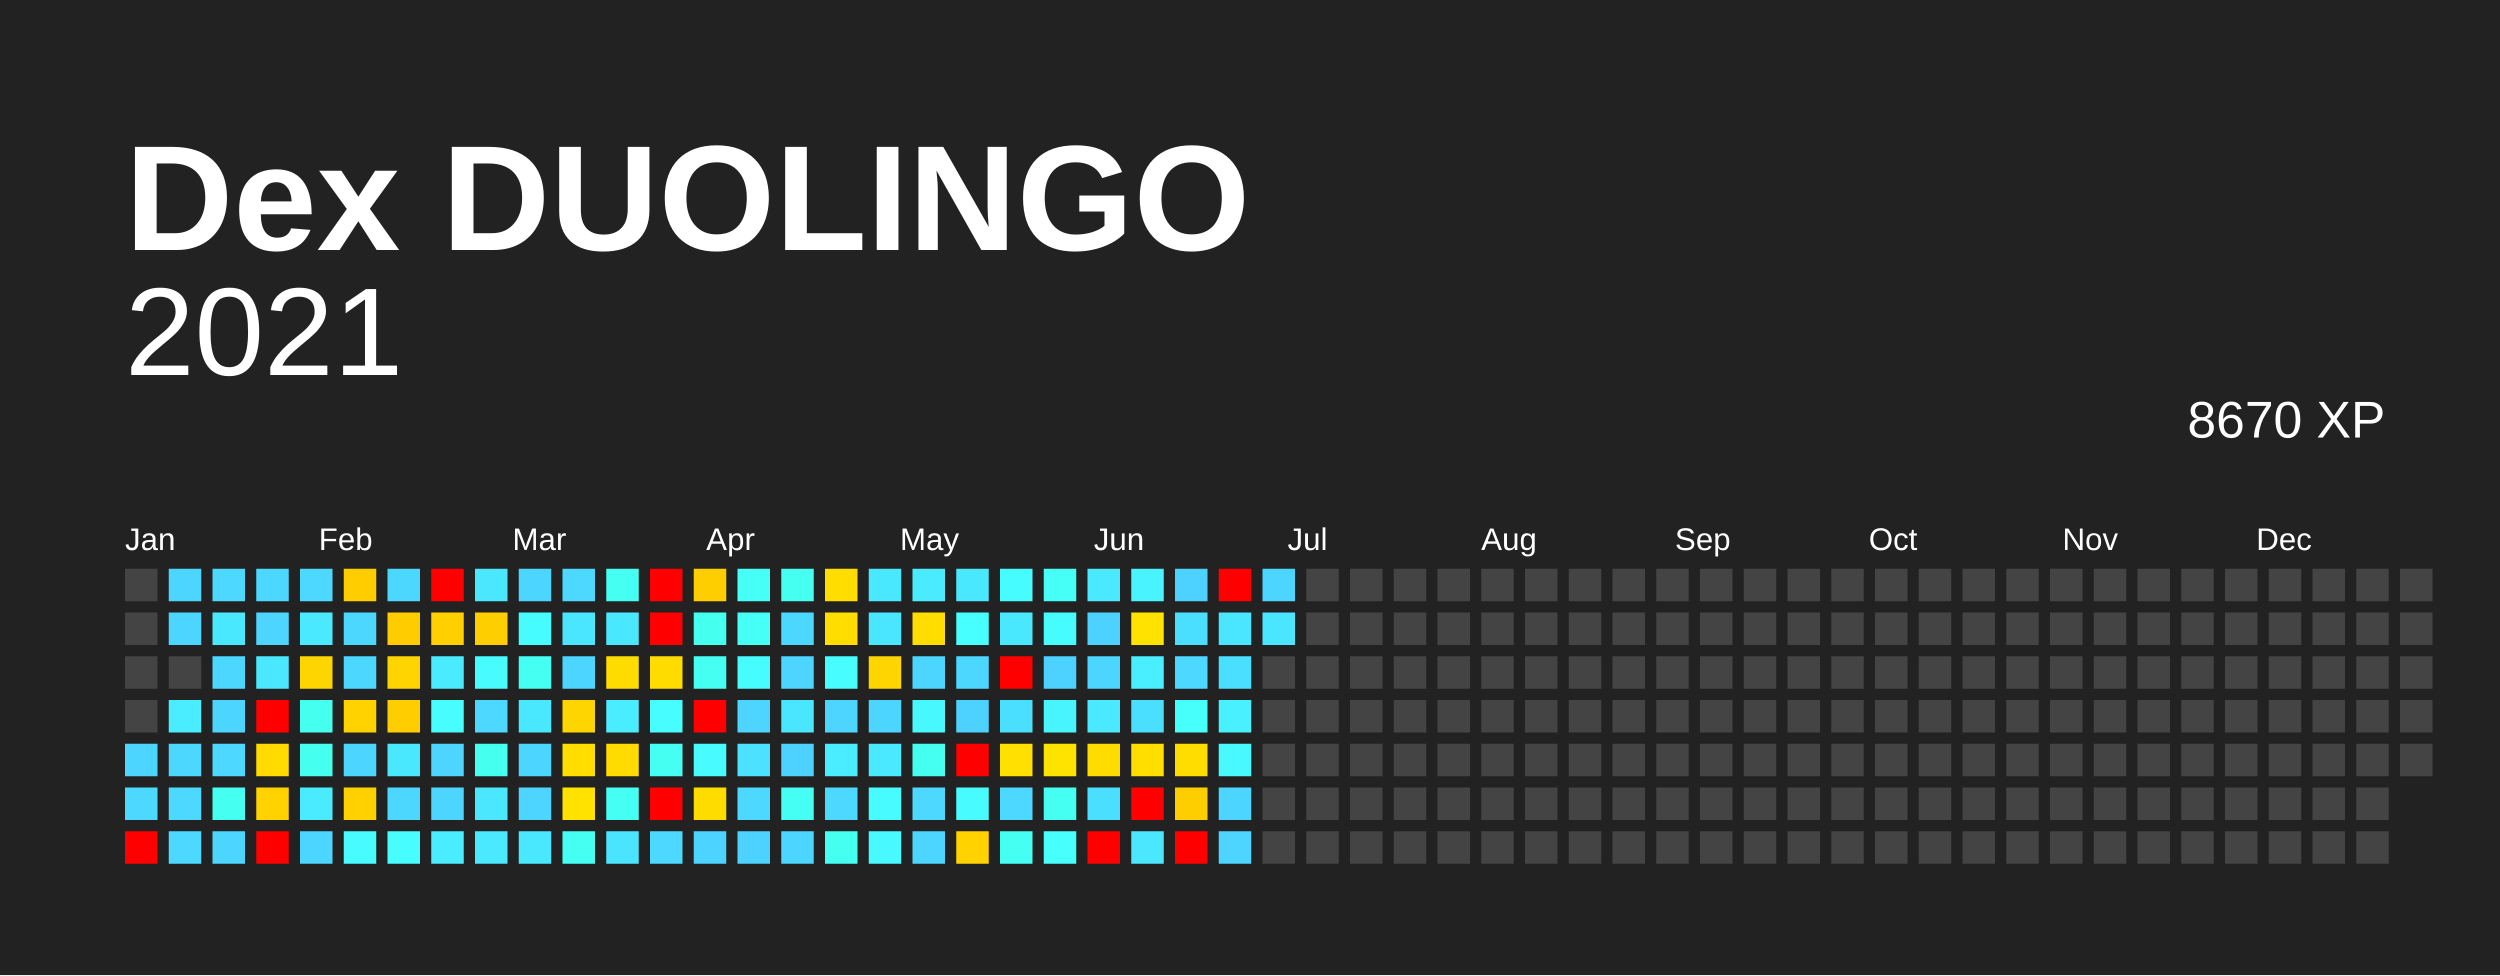
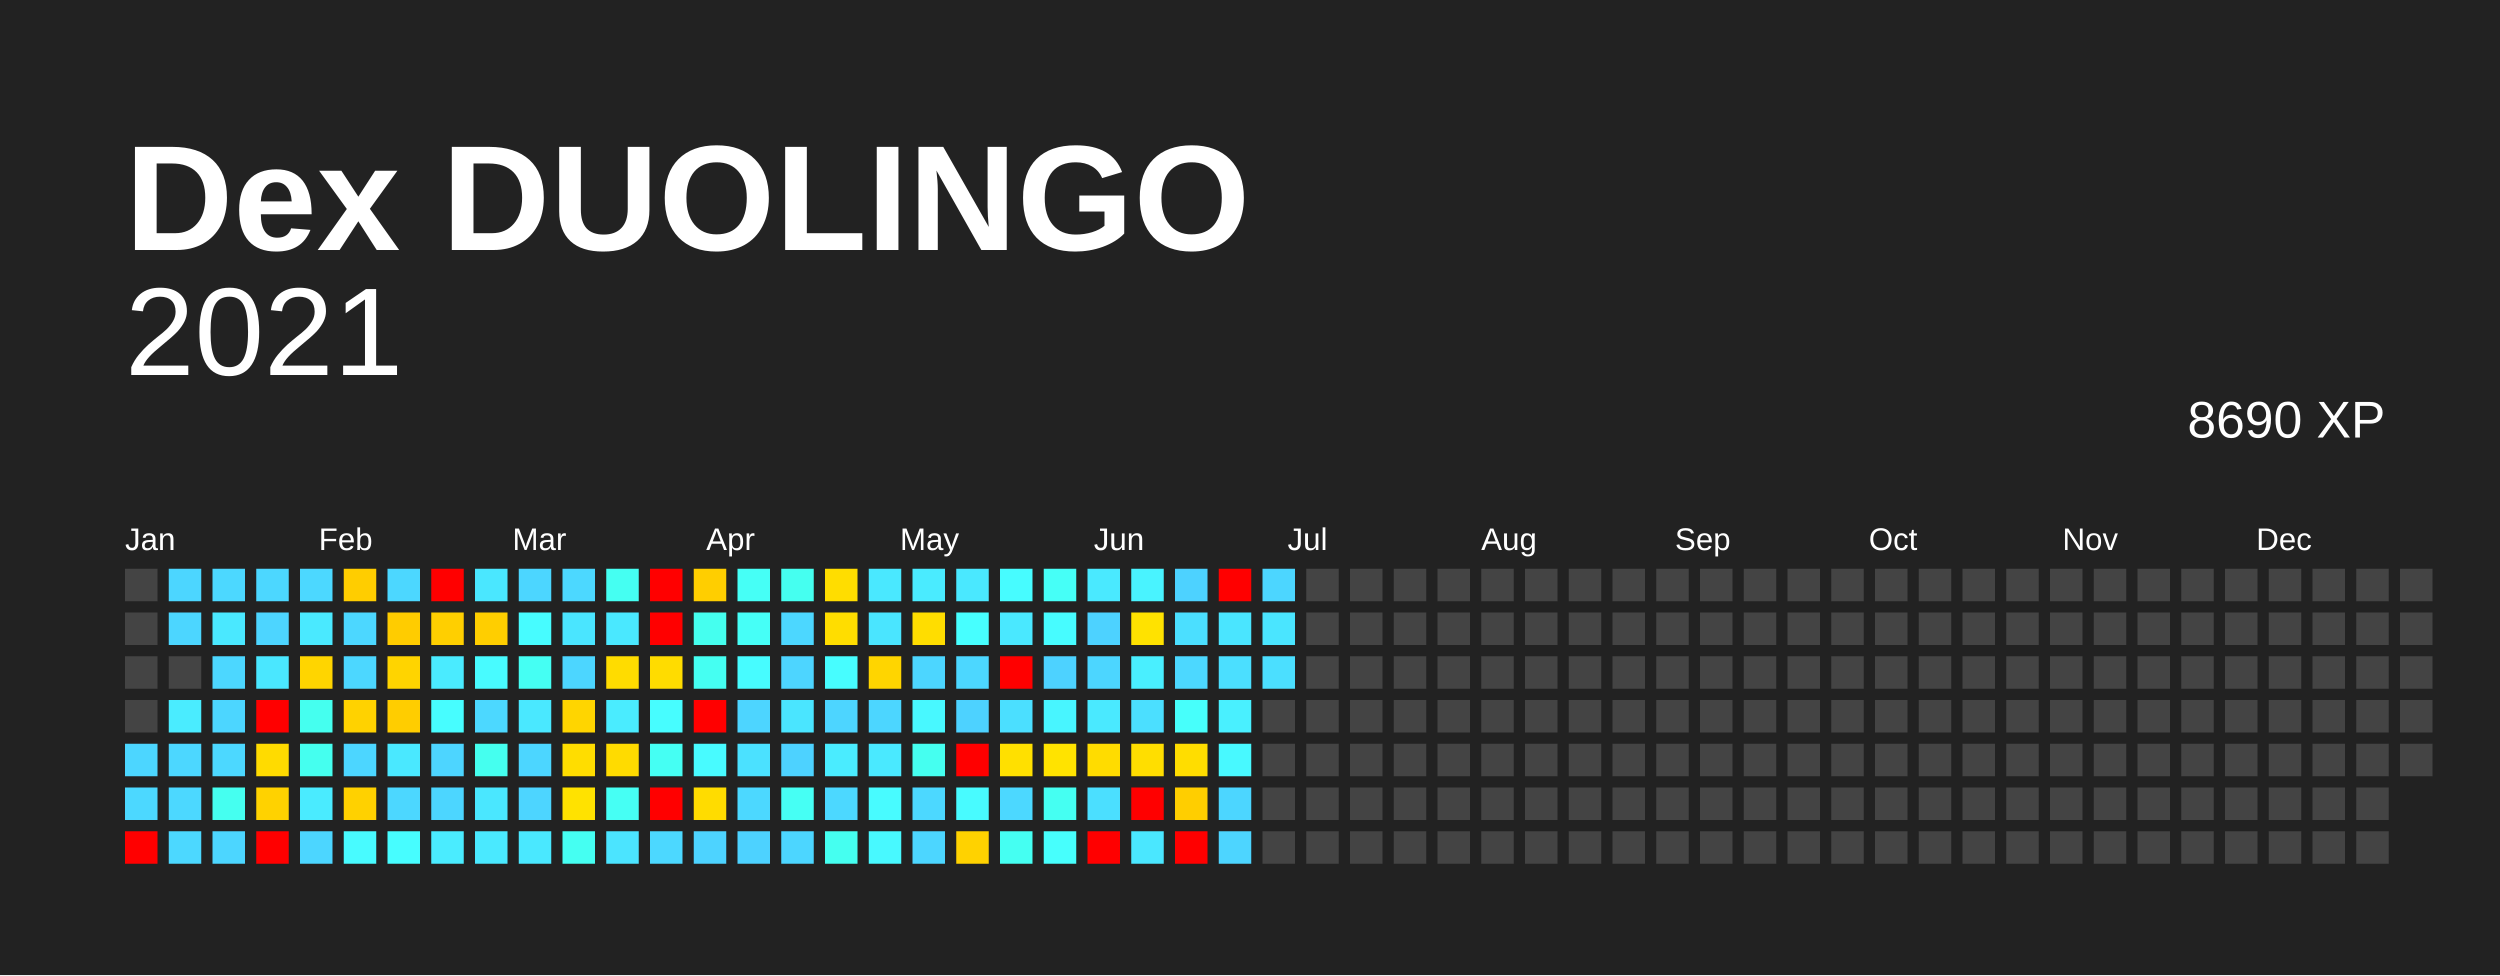
<svg xmlns="http://www.w3.org/2000/svg" baseProfile="full" height="78mm" version="1.1" viewBox="0,0,200,78" width="200mm">
  <defs />
  <rect fill="#222222" height="78" width="200" x="0" y="0" />
  <text fill="#FFFFFF" style="font-size:12px; font-family:Arial; font-weight:bold;" x="10" y="20">Dex DUOLINGO</text>
  <text alignment-baseline="hanging" fill="#FFFFFF" style="font-size:10.0px; font-family:Arial;" x="10" y="30">2021</text>
-   <text alignment-baseline="hanging" fill="#FFFFFF" style="font-size:4.125px; font-family:Arial;" x="175" y="35">8670 XP</text>
+   <text alignment-baseline="hanging" fill="#FFFFFF" style="font-size:4.125px; font-family:Arial;" x="175" y="35">8690 XP</text>
  <text fill="#FFFFFF" style="font-size:2.5px; font-family:Arial" x="10.0" y="44">Jan</text>
  <text fill="#FFFFFF" style="font-size:2.5px; font-family:Arial" x="25.5" y="44">Feb</text>
  <text fill="#FFFFFF" style="font-size:2.5px; font-family:Arial" x="41.0" y="44">Mar</text>
  <text fill="#FFFFFF" style="font-size:2.5px; font-family:Arial" x="56.5" y="44">Apr</text>
  <text fill="#FFFFFF" style="font-size:2.5px; font-family:Arial" x="72.0" y="44">May</text>
  <text fill="#FFFFFF" style="font-size:2.5px; font-family:Arial" x="87.5" y="44">Jun</text>
  <text fill="#FFFFFF" style="font-size:2.5px; font-family:Arial" x="103.0" y="44">Jul</text>
  <text fill="#FFFFFF" style="font-size:2.5px; font-family:Arial" x="118.5" y="44">Aug</text>
  <text fill="#FFFFFF" style="font-size:2.5px; font-family:Arial" x="134.0" y="44">Sep</text>
  <text fill="#FFFFFF" style="font-size:2.5px; font-family:Arial" x="149.5" y="44">Oct</text>
  <text fill="#FFFFFF" style="font-size:2.5px; font-family:Arial" x="165.0" y="44">Nov</text>
  <text fill="#FFFFFF" style="font-size:2.5px; font-family:Arial" x="180.5" y="44">Dec</text>
  <rect fill="#444444" height="2.6" width="2.6" x="10.0" y="45.5" />
  <rect fill="#444444" height="2.6" width="2.6" x="10.0" y="49.0" />
  <rect fill="#444444" height="2.6" width="2.6" x="10.0" y="52.5" />
  <rect fill="#444444" height="2.6" width="2.6" x="10.0" y="56.0" />
  <rect fill="#4cd6ff" height="2.6" width="2.6" x="10.0" y="59.5" />
  <rect fill="#4cd8ff" height="2.6" width="2.6" x="10.0" y="63.0" />
  <rect fill="red" height="2.6" width="2.6" x="10.0" y="66.5" />
  <rect fill="#4cd6ff" height="2.6" width="2.6" x="13.5" y="45.5" />
  <rect fill="#4cd6ff" height="2.6" width="2.6" x="13.5" y="49.0" />
  <rect fill="#444444" height="2.6" width="2.6" x="13.5" y="52.5" />
  <rect fill="#4aecff" height="2.6" width="2.6" x="13.5" y="56.0" />
  <rect fill="#4cd7ff" height="2.6" width="2.6" x="13.5" y="59.5" />
  <rect fill="#4cd8ff" height="2.6" width="2.6" x="13.5" y="63.0" />
  <rect fill="#4cd8ff" height="2.6" width="2.6" x="13.5" y="66.5" />
  <rect fill="#4cd8ff" height="2.6" width="2.6" x="17.0" y="45.5" />
  <rect fill="#4ae8ff" height="2.6" width="2.6" x="17.0" y="49.0" />
  <rect fill="#4cd7ff" height="2.6" width="2.6" x="17.0" y="52.5" />
  <rect fill="#4cd6ff" height="2.6" width="2.6" x="17.0" y="56.0" />
  <rect fill="#4cd8ff" height="2.6" width="2.6" x="17.0" y="59.5" />
  <rect fill="#45fff0" height="2.6" width="2.6" x="17.0" y="63.0" />
  <rect fill="#4cd6ff" height="2.6" width="2.6" x="17.0" y="66.5" />
  <rect fill="#4cd7ff" height="2.6" width="2.6" x="20.5" y="45.5" />
  <rect fill="#4dd5ff" height="2.6" width="2.6" x="20.5" y="49.0" />
  <rect fill="#4ae7ff" height="2.6" width="2.6" x="20.5" y="52.5" />
  <rect fill="red" height="2.6" width="2.6" x="20.5" y="56.0" />
  <rect fill="#ffdb00" height="2.6" width="2.6" x="20.5" y="59.5" />
  <rect fill="#ffd200" height="2.6" width="2.6" x="20.5" y="63.0" />
  <rect fill="red" height="2.6" width="2.6" x="20.5" y="66.5" />
  <rect fill="#4cd8ff" height="2.6" width="2.6" x="24.0" y="45.5" />
  <rect fill="#4ae9ff" height="2.6" width="2.6" x="24.0" y="49.0" />
  <rect fill="#ffd500" height="2.6" width="2.6" x="24.0" y="52.5" />
  <rect fill="#45ffef" height="2.6" width="2.6" x="24.0" y="56.0" />
  <rect fill="#45ffef" height="2.6" width="2.6" x="24.0" y="59.5" />
  <rect fill="#4aebff" height="2.6" width="2.6" x="24.0" y="63.0" />
  <rect fill="#4cd6ff" height="2.6" width="2.6" x="24.0" y="66.5" />
  <rect fill="#ffcd00" height="2.6" width="2.6" x="27.5" y="45.5" />
  <rect fill="#4cd7ff" height="2.6" width="2.6" x="27.5" y="49.0" />
  <rect fill="#4cd7ff" height="2.6" width="2.6" x="27.5" y="52.5" />
  <rect fill="#ffd200" height="2.6" width="2.6" x="27.5" y="56.0" />
  <rect fill="#4cd6ff" height="2.6" width="2.6" x="27.5" y="59.5" />
  <rect fill="#ffd100" height="2.6" width="2.6" x="27.5" y="63.0" />
  <rect fill="#48fbff" height="2.6" width="2.6" x="27.5" y="66.5" />
  <rect fill="#4cd7ff" height="2.6" width="2.6" x="31.0" y="45.5" />
  <rect fill="#ffcc00" height="2.6" width="2.6" x="31.0" y="49.0" />
  <rect fill="#ffd400" height="2.6" width="2.6" x="31.0" y="52.5" />
  <rect fill="#ffcd00" height="2.6" width="2.6" x="31.0" y="56.0" />
  <rect fill="#4ae8ff" height="2.6" width="2.6" x="31.0" y="59.5" />
  <rect fill="#4cd7ff" height="2.6" width="2.6" x="31.0" y="63.0" />
  <rect fill="#47fdff" height="2.6" width="2.6" x="31.0" y="66.5" />
  <rect fill="red" height="2.6" width="2.6" x="34.5" y="45.5" />
  <rect fill="#ffcf00" height="2.6" width="2.6" x="34.5" y="49.0" />
  <rect fill="#4aebff" height="2.6" width="2.6" x="34.5" y="52.5" />
  <rect fill="#47fdff" height="2.6" width="2.6" x="34.5" y="56.0" />
  <rect fill="#4dd5ff" height="2.6" width="2.6" x="34.5" y="59.5" />
  <rect fill="#4cd6ff" height="2.6" width="2.6" x="34.5" y="63.0" />
  <rect fill="#4aecff" height="2.6" width="2.6" x="34.5" y="66.5" />
  <rect fill="#4ae7ff" height="2.6" width="2.6" x="38.0" y="45.5" />
  <rect fill="#ffce00" height="2.6" width="2.6" x="38.0" y="49.0" />
  <rect fill="#48fbff" height="2.6" width="2.6" x="38.0" y="52.5" />
  <rect fill="#4cd8ff" height="2.6" width="2.6" x="38.0" y="56.0" />
  <rect fill="#45ffef" height="2.6" width="2.6" x="38.0" y="59.5" />
  <rect fill="#4ae7ff" height="2.6" width="2.6" x="38.0" y="63.0" />
  <rect fill="#4ae9ff" height="2.6" width="2.6" x="38.0" y="66.5" />
  <rect fill="#4cd6ff" height="2.6" width="2.6" x="41.5" y="45.5" />
  <rect fill="#47fcff" height="2.6" width="2.6" x="41.5" y="49.0" />
  <rect fill="#45fff3" height="2.6" width="2.6" x="41.5" y="52.5" />
  <rect fill="#4ae8ff" height="2.6" width="2.6" x="41.5" y="56.0" />
  <rect fill="#4cd6ff" height="2.6" width="2.6" x="41.5" y="59.5" />
  <rect fill="#4dd5ff" height="2.6" width="2.6" x="41.5" y="63.0" />
  <rect fill="#4ae8ff" height="2.6" width="2.6" x="41.5" y="66.5" />
  <rect fill="#4cd8ff" height="2.6" width="2.6" x="45.0" y="45.5" />
  <rect fill="#4ae5ff" height="2.6" width="2.6" x="45.0" y="49.0" />
  <rect fill="#4cd6ff" height="2.6" width="2.6" x="45.0" y="52.5" />
  <rect fill="#ffd500" height="2.6" width="2.6" x="45.0" y="56.0" />
  <rect fill="#ffdd00" height="2.6" width="2.6" x="45.0" y="59.5" />
  <rect fill="#ffe200" height="2.6" width="2.6" x="45.0" y="63.0" />
  <rect fill="#45fff2" height="2.6" width="2.6" x="45.0" y="66.5" />
  <rect fill="#45fff2" height="2.6" width="2.6" x="48.5" y="45.5" />
  <rect fill="#4ae8ff" height="2.6" width="2.6" x="48.5" y="49.0" />
  <rect fill="#ffdc00" height="2.6" width="2.6" x="48.5" y="52.5" />
  <rect fill="#4aecff" height="2.6" width="2.6" x="48.5" y="56.0" />
  <rect fill="#ffdb00" height="2.6" width="2.6" x="48.5" y="59.5" />
  <rect fill="#46fff4" height="2.6" width="2.6" x="48.5" y="63.0" />
  <rect fill="#4be4ff" height="2.6" width="2.6" x="48.5" y="66.5" />
  <rect fill="red" height="2.6" width="2.6" x="52.0" y="45.5" />
  <rect fill="red" height="2.6" width="2.6" x="52.0" y="49.0" />
  <rect fill="#ffdc00" height="2.6" width="2.6" x="52.0" y="52.5" />
  <rect fill="#47fdff" height="2.6" width="2.6" x="52.0" y="56.0" />
  <rect fill="#45fff3" height="2.6" width="2.6" x="52.0" y="59.5" />
  <rect fill="red" height="2.6" width="2.6" x="52.0" y="63.0" />
  <rect fill="#4cd8ff" height="2.6" width="2.6" x="52.0" y="66.5" />
  <rect fill="#ffce00" height="2.6" width="2.6" x="55.5" y="45.5" />
  <rect fill="#45ffef" height="2.6" width="2.6" x="55.5" y="49.0" />
  <rect fill="#45fff2" height="2.6" width="2.6" x="55.5" y="52.5" />
  <rect fill="red" height="2.6" width="2.6" x="55.5" y="56.0" />
  <rect fill="#48fbff" height="2.6" width="2.6" x="55.5" y="59.5" />
  <rect fill="#ffdc00" height="2.6" width="2.6" x="55.5" y="63.0" />
  <rect fill="#4dd3ff" height="2.6" width="2.6" x="55.5" y="66.5" />
  <rect fill="#46fff6" height="2.6" width="2.6" x="59.0" y="45.5" />
  <rect fill="#46fff7" height="2.6" width="2.6" x="59.0" y="49.0" />
  <rect fill="#47fcff" height="2.6" width="2.6" x="59.0" y="52.5" />
  <rect fill="#4dd5ff" height="2.6" width="2.6" x="59.0" y="56.0" />
  <rect fill="#4be1ff" height="2.6" width="2.6" x="59.0" y="59.5" />
  <rect fill="#4cd8ff" height="2.6" width="2.6" x="59.0" y="63.0" />
  <rect fill="#4dd2ff" height="2.6" width="2.6" x="59.0" y="66.5" />
  <rect fill="#45fff0" height="2.6" width="2.6" x="62.5" y="45.5" />
  <rect fill="#4cd7ff" height="2.6" width="2.6" x="62.5" y="49.0" />
  <rect fill="#4dd5ff" height="2.6" width="2.6" x="62.5" y="52.5" />
  <rect fill="#4ae5ff" height="2.6" width="2.6" x="62.5" y="56.0" />
  <rect fill="#4dd2ff" height="2.6" width="2.6" x="62.5" y="59.5" />
  <rect fill="#46fff4" height="2.6" width="2.6" x="62.5" y="63.0" />
  <rect fill="#4cd6ff" height="2.6" width="2.6" x="62.5" y="66.5" />
  <rect fill="#ffdd00" height="2.6" width="2.6" x="66.0" y="45.5" />
  <rect fill="#ffdd00" height="2.6" width="2.6" x="66.0" y="49.0" />
  <rect fill="#47fdff" height="2.6" width="2.6" x="66.0" y="52.5" />
  <rect fill="#4dd5ff" height="2.6" width="2.6" x="66.0" y="56.0" />
  <rect fill="#4aecff" height="2.6" width="2.6" x="66.0" y="59.5" />
  <rect fill="#4cd8ff" height="2.6" width="2.6" x="66.0" y="63.0" />
  <rect fill="#45fff0" height="2.6" width="2.6" x="66.0" y="66.5" />
  <rect fill="#4ae8ff" height="2.6" width="2.6" x="69.5" y="45.5" />
  <rect fill="#4ae5ff" height="2.6" width="2.6" x="69.5" y="49.0" />
  <rect fill="#ffd500" height="2.6" width="2.6" x="69.5" y="52.5" />
  <rect fill="#4cd6ff" height="2.6" width="2.6" x="69.5" y="56.0" />
  <rect fill="#4ae9ff" height="2.6" width="2.6" x="69.5" y="59.5" />
  <rect fill="#48fbff" height="2.6" width="2.6" x="69.5" y="63.0" />
  <rect fill="#48f9ff" height="2.6" width="2.6" x="69.5" y="66.5" />
  <rect fill="#4aebff" height="2.6" width="2.6" x="73.0" y="45.5" />
  <rect fill="#ffdd00" height="2.6" width="2.6" x="73.0" y="49.0" />
  <rect fill="#4cd6ff" height="2.6" width="2.6" x="73.0" y="52.5" />
  <rect fill="#48f8ff" height="2.6" width="2.6" x="73.0" y="56.0" />
  <rect fill="#45fff0" height="2.6" width="2.6" x="73.0" y="59.5" />
  <rect fill="#4cd8ff" height="2.6" width="2.6" x="73.0" y="63.0" />
  <rect fill="#4cd6ff" height="2.6" width="2.6" x="73.0" y="66.5" />
  <rect fill="#4ae8ff" height="2.6" width="2.6" x="76.5" y="45.5" />
  <rect fill="#47ffff" height="2.6" width="2.6" x="76.5" y="49.0" />
  <rect fill="#4cd7ff" height="2.6" width="2.6" x="76.5" y="52.5" />
  <rect fill="#4dd2ff" height="2.6" width="2.6" x="76.5" y="56.0" />
  <rect fill="red" height="2.6" width="2.6" x="76.5" y="59.5" />
  <rect fill="#48fbff" height="2.6" width="2.6" x="76.5" y="63.0" />
  <rect fill="#ffd200" height="2.6" width="2.6" x="76.5" y="66.5" />
  <rect fill="#47fcff" height="2.6" width="2.6" x="80.0" y="45.5" />
  <rect fill="#4ae8ff" height="2.6" width="2.6" x="80.0" y="49.0" />
  <rect fill="red" height="2.6" width="2.6" x="80.0" y="52.5" />
  <rect fill="#4bdfff" height="2.6" width="2.6" x="80.0" y="56.0" />
  <rect fill="#ffe000" height="2.6" width="2.6" x="80.0" y="59.5" />
  <rect fill="#4cd8ff" height="2.6" width="2.6" x="80.0" y="63.0" />
  <rect fill="#45fff2" height="2.6" width="2.6" x="80.0" y="66.5" />
  <rect fill="#46fff7" height="2.6" width="2.6" x="83.5" y="45.5" />
  <rect fill="#47fcff" height="2.6" width="2.6" x="83.5" y="49.0" />
  <rect fill="#4dd2ff" height="2.6" width="2.6" x="83.5" y="52.5" />
  <rect fill="#48f5ff" height="2.6" width="2.6" x="83.5" y="56.0" />
  <rect fill="#ffe300" height="2.6" width="2.6" x="83.5" y="59.5" />
  <rect fill="#45fff2" height="2.6" width="2.6" x="83.5" y="63.0" />
  <rect fill="#47fffd" height="2.6" width="2.6" x="83.5" y="66.5" />
  <rect fill="#4ae9ff" height="2.6" width="2.6" x="87.0" y="45.5" />
  <rect fill="#4dd2ff" height="2.6" width="2.6" x="87.0" y="49.0" />
  <rect fill="#4cd6ff" height="2.6" width="2.6" x="87.0" y="52.5" />
  <rect fill="#4ae9ff" height="2.6" width="2.6" x="87.0" y="56.0" />
  <rect fill="#ffdc00" height="2.6" width="2.6" x="87.0" y="59.5" />
  <rect fill="#4bdfff" height="2.6" width="2.6" x="87.0" y="63.0" />
  <rect fill="red" height="2.6" width="2.6" x="87.0" y="66.5" />
  <rect fill="#49f3ff" height="2.6" width="2.6" x="90.5" y="45.5" />
  <rect fill="#ffe200" height="2.6" width="2.6" x="90.5" y="49.0" />
  <rect fill="#49efff" height="2.6" width="2.6" x="90.5" y="52.5" />
  <rect fill="#4bdfff" height="2.6" width="2.6" x="90.5" y="56.0" />
  <rect fill="#ffde00" height="2.6" width="2.6" x="90.5" y="59.5" />
  <rect fill="red" height="2.6" width="2.6" x="90.5" y="63.0" />
  <rect fill="#4ae7ff" height="2.6" width="2.6" x="90.5" y="66.5" />
  <rect fill="#4dd2ff" height="2.6" width="2.6" x="94.0" y="45.5" />
  <rect fill="#4bdfff" height="2.6" width="2.6" x="94.0" y="49.0" />
  <rect fill="#4cd8ff" height="2.6" width="2.6" x="94.0" y="52.5" />
  <rect fill="#47fffb" height="2.6" width="2.6" x="94.0" y="56.0" />
  <rect fill="#ffdd00" height="2.6" width="2.6" x="94.0" y="59.5" />
  <rect fill="#ffce00" height="2.6" width="2.6" x="94.0" y="63.0" />
  <rect fill="red" height="2.6" width="2.6" x="94.0" y="66.5" />
  <rect fill="red" height="2.6" width="2.6" x="97.5" y="45.5" />
  <rect fill="#4ae5ff" height="2.6" width="2.6" x="97.5" y="49.0" />
  <rect fill="#4bdfff" height="2.6" width="2.6" x="97.5" y="52.5" />
  <rect fill="#49f0ff" height="2.6" width="2.6" x="97.5" y="56.0" />
  <rect fill="#48f9ff" height="2.6" width="2.6" x="97.5" y="59.5" />
  <rect fill="#4cd6ff" height="2.6" width="2.6" x="97.5" y="63.0" />
  <rect fill="#4dd5ff" height="2.6" width="2.6" x="97.5" y="66.5" />
  <rect fill="#4cd6ff" height="2.6" width="2.6" x="101.0" y="45.5" />
  <rect fill="#4ae5ff" height="2.6" width="2.6" x="101.0" y="49.0" />
-   <rect fill="#444444" height="2.6" width="2.6" x="101.0" y="52.5" />
+   <rect fill="#4bdfff" height="2.6" width="2.6" x="101.0" y="52.5" />
  <rect fill="#444444" height="2.6" width="2.6" x="101.0" y="56.0" />
  <rect fill="#444444" height="2.6" width="2.6" x="101.0" y="59.5" />
  <rect fill="#444444" height="2.6" width="2.6" x="101.0" y="63.0" />
  <rect fill="#444444" height="2.6" width="2.6" x="101.0" y="66.5" />
  <rect fill="#444444" height="2.6" width="2.6" x="104.5" y="45.5" />
  <rect fill="#444444" height="2.6" width="2.6" x="104.5" y="49.0" />
  <rect fill="#444444" height="2.6" width="2.6" x="104.5" y="52.5" />
  <rect fill="#444444" height="2.6" width="2.6" x="104.5" y="56.0" />
  <rect fill="#444444" height="2.6" width="2.6" x="104.5" y="59.5" />
  <rect fill="#444444" height="2.6" width="2.6" x="104.5" y="63.0" />
  <rect fill="#444444" height="2.6" width="2.6" x="104.5" y="66.5" />
  <rect fill="#444444" height="2.6" width="2.6" x="108.0" y="45.5" />
  <rect fill="#444444" height="2.6" width="2.6" x="108.0" y="49.0" />
  <rect fill="#444444" height="2.6" width="2.6" x="108.0" y="52.5" />
  <rect fill="#444444" height="2.6" width="2.6" x="108.0" y="56.0" />
  <rect fill="#444444" height="2.6" width="2.6" x="108.0" y="59.5" />
  <rect fill="#444444" height="2.6" width="2.6" x="108.0" y="63.0" />
  <rect fill="#444444" height="2.6" width="2.6" x="108.0" y="66.5" />
  <rect fill="#444444" height="2.6" width="2.6" x="111.5" y="45.5" />
  <rect fill="#444444" height="2.6" width="2.6" x="111.5" y="49.0" />
  <rect fill="#444444" height="2.6" width="2.6" x="111.5" y="52.5" />
  <rect fill="#444444" height="2.6" width="2.6" x="111.5" y="56.0" />
  <rect fill="#444444" height="2.6" width="2.6" x="111.5" y="59.5" />
  <rect fill="#444444" height="2.6" width="2.6" x="111.5" y="63.0" />
  <rect fill="#444444" height="2.6" width="2.6" x="111.5" y="66.5" />
  <rect fill="#444444" height="2.6" width="2.6" x="115.0" y="45.5" />
  <rect fill="#444444" height="2.6" width="2.6" x="115.0" y="49.0" />
  <rect fill="#444444" height="2.6" width="2.6" x="115.0" y="52.5" />
  <rect fill="#444444" height="2.6" width="2.6" x="115.0" y="56.0" />
  <rect fill="#444444" height="2.6" width="2.6" x="115.0" y="59.5" />
  <rect fill="#444444" height="2.6" width="2.6" x="115.0" y="63.0" />
  <rect fill="#444444" height="2.6" width="2.6" x="115.0" y="66.5" />
  <rect fill="#444444" height="2.6" width="2.6" x="118.5" y="45.5" />
  <rect fill="#444444" height="2.6" width="2.6" x="118.5" y="49.0" />
  <rect fill="#444444" height="2.6" width="2.6" x="118.5" y="52.5" />
  <rect fill="#444444" height="2.6" width="2.6" x="118.5" y="56.0" />
  <rect fill="#444444" height="2.6" width="2.6" x="118.5" y="59.5" />
  <rect fill="#444444" height="2.6" width="2.6" x="118.5" y="63.0" />
  <rect fill="#444444" height="2.6" width="2.6" x="118.5" y="66.5" />
  <rect fill="#444444" height="2.6" width="2.6" x="122.0" y="45.5" />
  <rect fill="#444444" height="2.6" width="2.6" x="122.0" y="49.0" />
  <rect fill="#444444" height="2.6" width="2.6" x="122.0" y="52.5" />
  <rect fill="#444444" height="2.6" width="2.6" x="122.0" y="56.0" />
  <rect fill="#444444" height="2.6" width="2.6" x="122.0" y="59.5" />
  <rect fill="#444444" height="2.6" width="2.6" x="122.0" y="63.0" />
  <rect fill="#444444" height="2.6" width="2.6" x="122.0" y="66.5" />
  <rect fill="#444444" height="2.6" width="2.6" x="125.5" y="45.5" />
  <rect fill="#444444" height="2.6" width="2.6" x="125.5" y="49.0" />
  <rect fill="#444444" height="2.6" width="2.6" x="125.5" y="52.5" />
  <rect fill="#444444" height="2.6" width="2.6" x="125.5" y="56.0" />
  <rect fill="#444444" height="2.6" width="2.6" x="125.5" y="59.5" />
  <rect fill="#444444" height="2.6" width="2.6" x="125.5" y="63.0" />
  <rect fill="#444444" height="2.6" width="2.6" x="125.5" y="66.5" />
  <rect fill="#444444" height="2.6" width="2.6" x="129.0" y="45.5" />
  <rect fill="#444444" height="2.6" width="2.6" x="129.0" y="49.0" />
  <rect fill="#444444" height="2.6" width="2.6" x="129.0" y="52.5" />
  <rect fill="#444444" height="2.6" width="2.6" x="129.0" y="56.0" />
  <rect fill="#444444" height="2.6" width="2.6" x="129.0" y="59.5" />
  <rect fill="#444444" height="2.6" width="2.6" x="129.0" y="63.0" />
  <rect fill="#444444" height="2.6" width="2.6" x="129.0" y="66.5" />
  <rect fill="#444444" height="2.6" width="2.6" x="132.5" y="45.5" />
  <rect fill="#444444" height="2.6" width="2.6" x="132.5" y="49.0" />
  <rect fill="#444444" height="2.6" width="2.6" x="132.5" y="52.5" />
  <rect fill="#444444" height="2.6" width="2.6" x="132.5" y="56.0" />
  <rect fill="#444444" height="2.6" width="2.6" x="132.5" y="59.5" />
  <rect fill="#444444" height="2.6" width="2.6" x="132.5" y="63.0" />
  <rect fill="#444444" height="2.6" width="2.6" x="132.5" y="66.5" />
  <rect fill="#444444" height="2.6" width="2.6" x="136.0" y="45.5" />
  <rect fill="#444444" height="2.6" width="2.6" x="136.0" y="49.0" />
  <rect fill="#444444" height="2.6" width="2.6" x="136.0" y="52.5" />
  <rect fill="#444444" height="2.6" width="2.6" x="136.0" y="56.0" />
  <rect fill="#444444" height="2.6" width="2.6" x="136.0" y="59.5" />
  <rect fill="#444444" height="2.6" width="2.6" x="136.0" y="63.0" />
  <rect fill="#444444" height="2.6" width="2.6" x="136.0" y="66.5" />
  <rect fill="#444444" height="2.6" width="2.6" x="139.5" y="45.5" />
  <rect fill="#444444" height="2.6" width="2.6" x="139.5" y="49.0" />
  <rect fill="#444444" height="2.6" width="2.6" x="139.5" y="52.5" />
  <rect fill="#444444" height="2.6" width="2.6" x="139.5" y="56.0" />
  <rect fill="#444444" height="2.6" width="2.6" x="139.5" y="59.5" />
  <rect fill="#444444" height="2.6" width="2.6" x="139.5" y="63.0" />
  <rect fill="#444444" height="2.6" width="2.6" x="139.5" y="66.5" />
  <rect fill="#444444" height="2.6" width="2.6" x="143.0" y="45.5" />
  <rect fill="#444444" height="2.6" width="2.6" x="143.0" y="49.0" />
  <rect fill="#444444" height="2.6" width="2.6" x="143.0" y="52.5" />
  <rect fill="#444444" height="2.6" width="2.6" x="143.0" y="56.0" />
  <rect fill="#444444" height="2.6" width="2.6" x="143.0" y="59.5" />
  <rect fill="#444444" height="2.6" width="2.6" x="143.0" y="63.0" />
  <rect fill="#444444" height="2.6" width="2.6" x="143.0" y="66.5" />
  <rect fill="#444444" height="2.6" width="2.6" x="146.5" y="45.5" />
  <rect fill="#444444" height="2.6" width="2.6" x="146.5" y="49.0" />
  <rect fill="#444444" height="2.6" width="2.6" x="146.5" y="52.5" />
  <rect fill="#444444" height="2.6" width="2.6" x="146.5" y="56.0" />
  <rect fill="#444444" height="2.6" width="2.6" x="146.5" y="59.5" />
  <rect fill="#444444" height="2.6" width="2.6" x="146.5" y="63.0" />
  <rect fill="#444444" height="2.6" width="2.6" x="146.5" y="66.5" />
  <rect fill="#444444" height="2.6" width="2.6" x="150.0" y="45.5" />
  <rect fill="#444444" height="2.6" width="2.6" x="150.0" y="49.0" />
  <rect fill="#444444" height="2.6" width="2.6" x="150.0" y="52.5" />
  <rect fill="#444444" height="2.6" width="2.6" x="150.0" y="56.0" />
  <rect fill="#444444" height="2.6" width="2.6" x="150.0" y="59.5" />
  <rect fill="#444444" height="2.6" width="2.6" x="150.0" y="63.0" />
  <rect fill="#444444" height="2.6" width="2.6" x="150.0" y="66.5" />
  <rect fill="#444444" height="2.6" width="2.6" x="153.5" y="45.5" />
  <rect fill="#444444" height="2.6" width="2.6" x="153.5" y="49.0" />
  <rect fill="#444444" height="2.6" width="2.6" x="153.5" y="52.5" />
  <rect fill="#444444" height="2.6" width="2.6" x="153.5" y="56.0" />
  <rect fill="#444444" height="2.6" width="2.6" x="153.5" y="59.5" />
  <rect fill="#444444" height="2.6" width="2.6" x="153.5" y="63.0" />
  <rect fill="#444444" height="2.6" width="2.6" x="153.5" y="66.5" />
  <rect fill="#444444" height="2.6" width="2.6" x="157.0" y="45.5" />
  <rect fill="#444444" height="2.6" width="2.6" x="157.0" y="49.0" />
  <rect fill="#444444" height="2.6" width="2.6" x="157.0" y="52.5" />
  <rect fill="#444444" height="2.6" width="2.6" x="157.0" y="56.0" />
  <rect fill="#444444" height="2.6" width="2.6" x="157.0" y="59.5" />
  <rect fill="#444444" height="2.6" width="2.6" x="157.0" y="63.0" />
  <rect fill="#444444" height="2.6" width="2.6" x="157.0" y="66.5" />
  <rect fill="#444444" height="2.6" width="2.6" x="160.5" y="45.5" />
  <rect fill="#444444" height="2.6" width="2.6" x="160.5" y="49.0" />
  <rect fill="#444444" height="2.6" width="2.6" x="160.5" y="52.5" />
  <rect fill="#444444" height="2.6" width="2.6" x="160.5" y="56.0" />
  <rect fill="#444444" height="2.6" width="2.6" x="160.5" y="59.5" />
  <rect fill="#444444" height="2.6" width="2.6" x="160.5" y="63.0" />
  <rect fill="#444444" height="2.6" width="2.6" x="160.5" y="66.5" />
  <rect fill="#444444" height="2.6" width="2.6" x="164.0" y="45.5" />
  <rect fill="#444444" height="2.6" width="2.6" x="164.0" y="49.0" />
  <rect fill="#444444" height="2.6" width="2.6" x="164.0" y="52.5" />
  <rect fill="#444444" height="2.6" width="2.6" x="164.0" y="56.0" />
  <rect fill="#444444" height="2.6" width="2.6" x="164.0" y="59.5" />
  <rect fill="#444444" height="2.6" width="2.6" x="164.0" y="63.0" />
  <rect fill="#444444" height="2.6" width="2.6" x="164.0" y="66.5" />
  <rect fill="#444444" height="2.6" width="2.6" x="167.5" y="45.5" />
  <rect fill="#444444" height="2.6" width="2.6" x="167.5" y="49.0" />
  <rect fill="#444444" height="2.6" width="2.6" x="167.5" y="52.5" />
  <rect fill="#444444" height="2.6" width="2.6" x="167.5" y="56.0" />
  <rect fill="#444444" height="2.6" width="2.6" x="167.5" y="59.5" />
  <rect fill="#444444" height="2.6" width="2.6" x="167.5" y="63.0" />
  <rect fill="#444444" height="2.6" width="2.6" x="167.5" y="66.5" />
  <rect fill="#444444" height="2.6" width="2.6" x="171.0" y="45.5" />
  <rect fill="#444444" height="2.6" width="2.6" x="171.0" y="49.0" />
  <rect fill="#444444" height="2.6" width="2.6" x="171.0" y="52.5" />
  <rect fill="#444444" height="2.6" width="2.6" x="171.0" y="56.0" />
  <rect fill="#444444" height="2.6" width="2.6" x="171.0" y="59.5" />
  <rect fill="#444444" height="2.6" width="2.6" x="171.0" y="63.0" />
  <rect fill="#444444" height="2.6" width="2.6" x="171.0" y="66.5" />
  <rect fill="#444444" height="2.6" width="2.6" x="174.5" y="45.5" />
  <rect fill="#444444" height="2.6" width="2.6" x="174.5" y="49.0" />
  <rect fill="#444444" height="2.6" width="2.6" x="174.5" y="52.5" />
  <rect fill="#444444" height="2.6" width="2.6" x="174.5" y="56.0" />
  <rect fill="#444444" height="2.6" width="2.6" x="174.5" y="59.5" />
  <rect fill="#444444" height="2.6" width="2.6" x="174.5" y="63.0" />
  <rect fill="#444444" height="2.6" width="2.6" x="174.5" y="66.5" />
  <rect fill="#444444" height="2.6" width="2.6" x="178.0" y="45.5" />
  <rect fill="#444444" height="2.6" width="2.6" x="178.0" y="49.0" />
  <rect fill="#444444" height="2.6" width="2.6" x="178.0" y="52.5" />
  <rect fill="#444444" height="2.6" width="2.6" x="178.0" y="56.0" />
  <rect fill="#444444" height="2.6" width="2.6" x="178.0" y="59.5" />
  <rect fill="#444444" height="2.6" width="2.6" x="178.0" y="63.0" />
  <rect fill="#444444" height="2.6" width="2.6" x="178.0" y="66.5" />
  <rect fill="#444444" height="2.6" width="2.6" x="181.5" y="45.5" />
  <rect fill="#444444" height="2.6" width="2.6" x="181.5" y="49.0" />
  <rect fill="#444444" height="2.6" width="2.6" x="181.5" y="52.5" />
  <rect fill="#444444" height="2.6" width="2.6" x="181.5" y="56.0" />
  <rect fill="#444444" height="2.6" width="2.6" x="181.5" y="59.5" />
  <rect fill="#444444" height="2.6" width="2.6" x="181.5" y="63.0" />
  <rect fill="#444444" height="2.6" width="2.6" x="181.5" y="66.5" />
  <rect fill="#444444" height="2.6" width="2.6" x="185.0" y="45.5" />
  <rect fill="#444444" height="2.6" width="2.6" x="185.0" y="49.0" />
  <rect fill="#444444" height="2.6" width="2.6" x="185.0" y="52.5" />
  <rect fill="#444444" height="2.6" width="2.6" x="185.0" y="56.0" />
  <rect fill="#444444" height="2.6" width="2.6" x="185.0" y="59.5" />
  <rect fill="#444444" height="2.6" width="2.6" x="185.0" y="63.0" />
  <rect fill="#444444" height="2.6" width="2.6" x="185.0" y="66.5" />
  <rect fill="#444444" height="2.6" width="2.6" x="188.5" y="45.5" />
  <rect fill="#444444" height="2.6" width="2.6" x="188.5" y="49.0" />
  <rect fill="#444444" height="2.6" width="2.6" x="188.5" y="52.5" />
  <rect fill="#444444" height="2.6" width="2.6" x="188.5" y="56.0" />
  <rect fill="#444444" height="2.6" width="2.6" x="188.5" y="59.5" />
  <rect fill="#444444" height="2.6" width="2.6" x="188.5" y="63.0" />
  <rect fill="#444444" height="2.6" width="2.6" x="188.5" y="66.5" />
  <rect fill="#444444" height="2.6" width="2.6" x="192.0" y="45.5" />
  <rect fill="#444444" height="2.6" width="2.6" x="192.0" y="49.0" />
  <rect fill="#444444" height="2.6" width="2.6" x="192.0" y="52.5" />
  <rect fill="#444444" height="2.6" width="2.6" x="192.0" y="56.0" />
  <rect fill="#444444" height="2.6" width="2.6" x="192.0" y="59.5" />
</svg>
